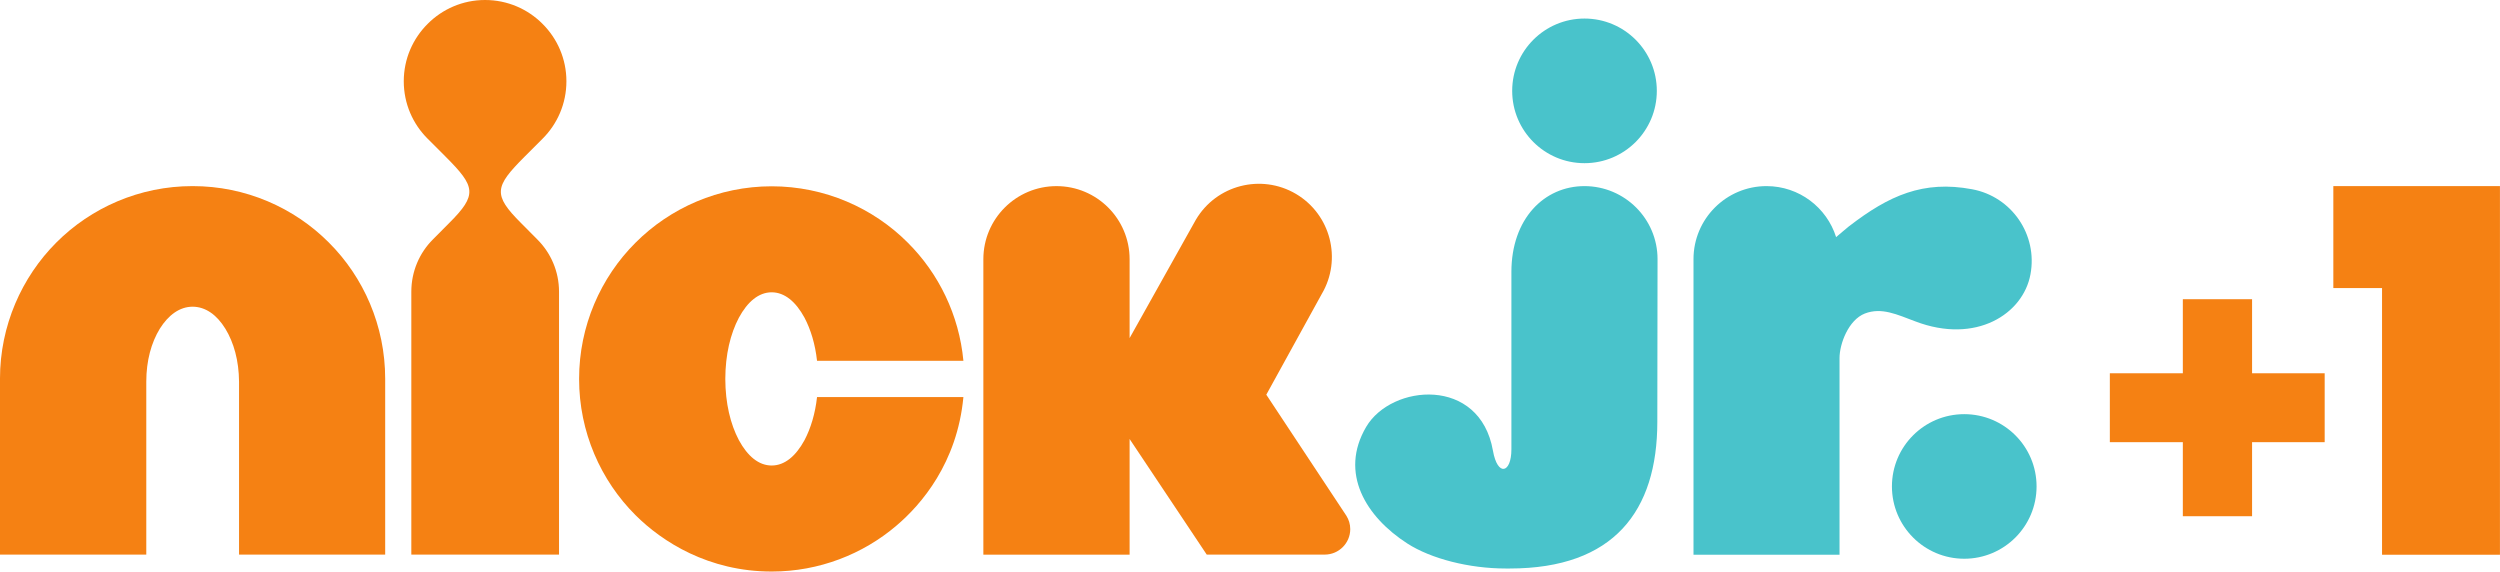
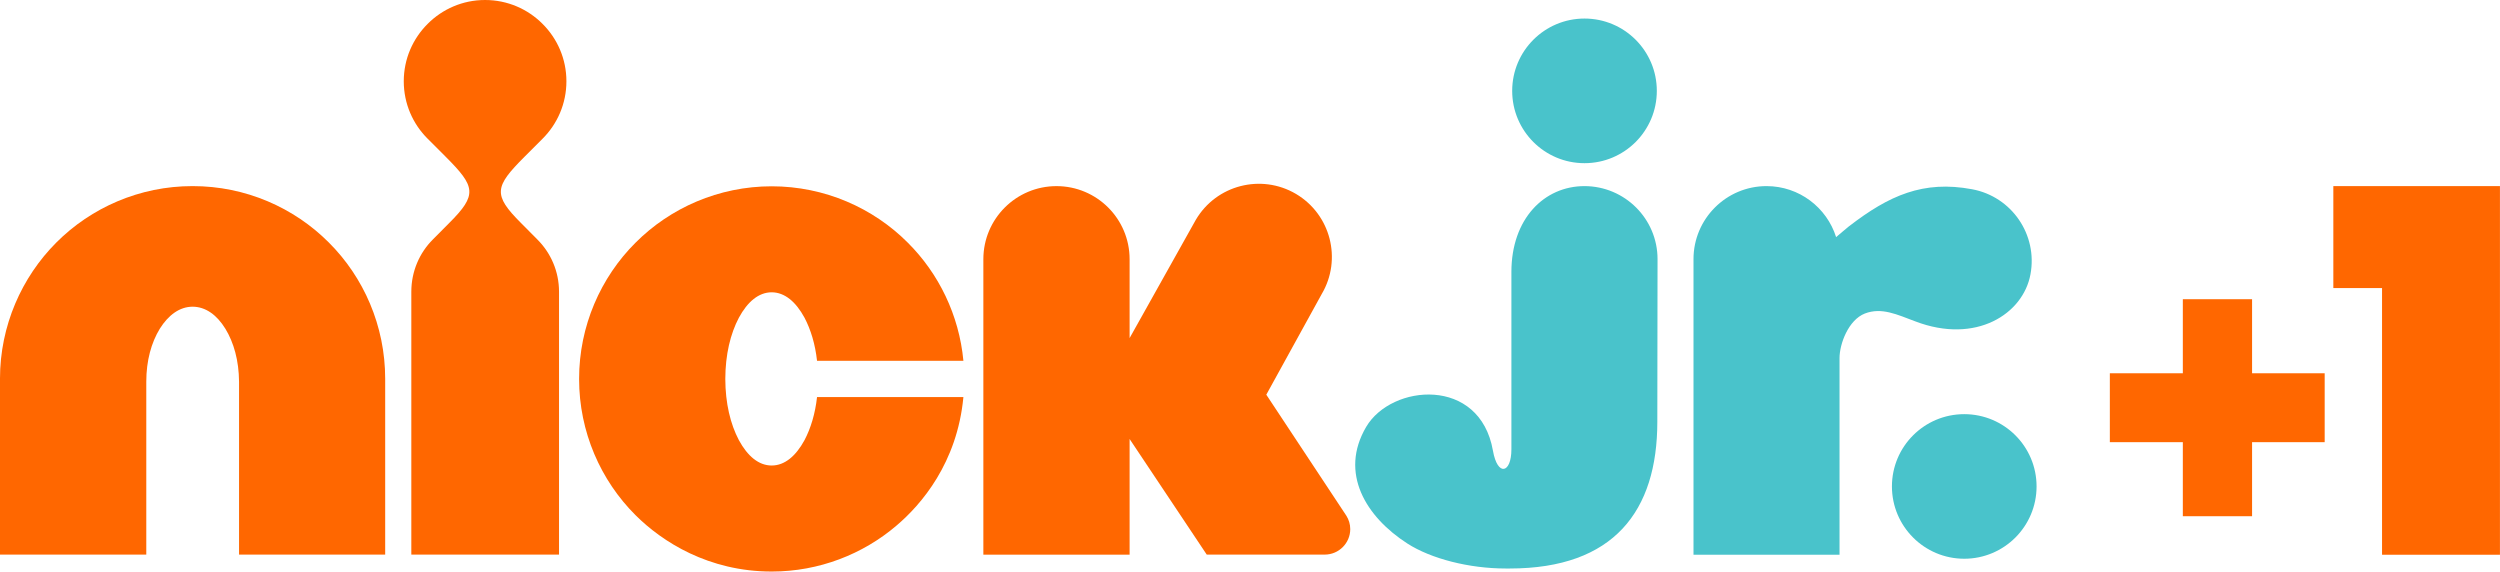
<svg xmlns="http://www.w3.org/2000/svg" width="600" height="137.17" version="1.1" viewBox="0 0 158.75 36.293">
  <path d="m105.24 26.784c0 5.658-2.753 9.316-9.373 9.316h-0.255c-2.312 0-4.734-0.615-6.247-1.588-2.625-1.69-4.34-4.471-2.611-7.408 1.605-2.721 7.217-3.221 8.048 1.516 0.291 1.659 1.172 1.442 1.172-0.088v-11.273c4e-3 -3.367 2.081-5.441 4.642-5.441 2.56 4e-3 4.638 2.078 4.638 4.638zm-4.624-16.422c2.536 0 4.592-2.056 4.592-4.592s-2.056-4.592-4.592-4.592-4.592 2.056-4.592 4.592 2.056 4.592 4.592 4.592" fill="#49c3cb" />
  <path d="m116.81 35.226v-12.487c0-0.902 0.565-2.422 1.609-2.831 1.065-0.408 2.038 0.064 3.207 0.501 3.85 1.467 6.847-0.472 7.309-2.99 0.469-2.518-1.193-4.937-3.711-5.402-3.094-0.579-5.271 0.394-7.8 2.344 0 0-3e-3 0-7e-3 3e-3 -0.177 0.139-0.653 0.551-0.824 0.693-0.593-1.879-2.347-3.239-4.418-3.239-2.56 0-4.638 2.078-4.638 4.638v18.77z" fill="#49c3cb" />
  <path d="m124.73 35.48c2.535 0 4.592-2.057 4.592-4.592 0-2.536-2.056-4.589-4.592-4.589-2.536 0-4.592 2.053-4.592 4.589 0 2.535 2.056 4.592 4.592 4.592" fill="#49c3cb" />
-   <path d="m12.229 11.818c-3.36-4e-3 -6.45 1.374-8.65 3.58-2.2 2.202-3.58 5.288-3.58 8.652v11.169h9.29v-10.981c0-1.336 0.32-2.483 0.86-3.367 0.55-0.874 1.26-1.392 2.08-1.396 0.83 4e-3 1.54 0.522 2.08 1.396 0.54 0.884 0.86 2.031 0.87 3.367v10.981h9.28v-11.169c0-3.364-1.37-6.45-3.58-8.652-2.2-2.206-5.28-3.584-8.65-3.58" fill="#f58113" />
-   <path d="m34.449 8.812c0.939-0.934 1.518-2.224 1.518-3.651 0-1.425-0.579-2.714-1.518-3.648-0.93-0.934-2.22-1.513-3.65-1.513-1.42 0-2.71 0.579-3.64 1.513-0.94 0.934-1.52 2.223-1.52 3.648 0 1.427 0.58 2.717 1.52 3.651l1.14 1.14c1.9 1.903 2.03 2.408 0.22 4.215l-1.03 1.037c-0.85 0.849-1.37 2.025-1.37 3.321v16.692h9.379v-16.692c0-1.296-0.526-2.472-1.379-3.321l-1.03-1.037c-1.81-1.807-1.68-2.312 0.22-4.215z" fill="#f58113" />
-   <path d="m51.086 27.951c-0.55 1.009-1.257 1.609-2.085 1.609-0.827 0-1.534-0.6-2.081-1.609-0.54-1.023-0.859-2.344-0.863-3.889 4e-3 -1.545 0.323-2.866 0.863-3.889 0.547-1.012 1.254-1.609 2.081-1.612 0.828 3e-3 1.535 0.6 2.085 1.612 0.398 0.757 0.679 1.68 0.796 2.738h9.294c-0.273-2.912-1.573-5.551-3.527-7.497-2.198-2.209-5.284-3.584-8.648-3.584-3.359 0-6.449 1.375-8.648 3.584-2.205 2.198-3.583 5.285-3.58 8.648-3e-3 3.363 1.375 6.45 3.58 8.648 1.695 1.694 4.642 3.583 8.652 3.583 3.008 0 5.796-1.104 7.923-2.919 1.556-1.318 3.854-3.963 4.248-8.161h-9.294c-0.117 1.054-0.398 1.981-0.796 2.738" fill="#f58113" />
-   <path d="m85.741 33.597c0-0.312-0.092-0.6-0.245-0.845l-5.086-7.689 3.52-6.393c1.303-2.205 0.568-5.054-1.637-6.357-2.21-1.3-5.058-0.565-6.358 1.644l-4.205 7.512v-5.008c0-2.564-2.077-4.642-4.642-4.642-2.564 0-4.645 2.078-4.645 4.642v18.759h9.287v-7.344l4.898 7.341h7.497c0.892-4e-3 1.616-0.728 1.616-1.62" fill="#f58113" />
-   <path d="m138.61 32.78v-4.702h-4.635v-4.375h4.635v-4.703h4.397v4.703h4.61v4.375h-4.61v4.702z" fill="#f58113" />
-   <path d="m151.26 35.226v-16.934h-3.093v-6.474h10.58v23.408z" fill="#f58113" />
+   <path d="m12.229 11.818c-3.36-4e-3 -6.45 1.374-8.65 3.58-2.2 2.202-3.58 5.288-3.58 8.652v11.169h9.29v-10.981c0-1.336 0.32-2.483 0.86-3.367 0.55-0.874 1.26-1.392 2.08-1.396 0.83 4e-3 1.54 0.522 2.08 1.396 0.54 0.884 0.86 2.031 0.87 3.367v10.981h9.28v-11.169c0-3.364-1.37-6.45-3.58-8.652-2.2-2.206-5.28-3.584-8.65-3.58" fill="#ff6700" />
+   <path d="m34.449 8.812c0.939-0.934 1.518-2.224 1.518-3.651 0-1.425-0.579-2.714-1.518-3.648-0.93-0.934-2.22-1.513-3.65-1.513-1.42 0-2.71 0.579-3.64 1.513-0.94 0.934-1.52 2.223-1.52 3.648 0 1.427 0.58 2.717 1.52 3.651l1.14 1.14c1.9 1.903 2.03 2.408 0.22 4.215l-1.03 1.037c-0.85 0.849-1.37 2.025-1.37 3.321v16.692h9.379v-16.692c0-1.296-0.526-2.472-1.379-3.321l-1.03-1.037c-1.81-1.807-1.68-2.312 0.22-4.215z" fill="#ff6700" />
+   <path d="m51.086 27.951c-0.55 1.009-1.257 1.609-2.085 1.609-0.827 0-1.534-0.6-2.081-1.609-0.54-1.023-0.859-2.344-0.863-3.889 4e-3 -1.545 0.323-2.866 0.863-3.889 0.547-1.012 1.254-1.609 2.081-1.612 0.828 3e-3 1.535 0.6 2.085 1.612 0.398 0.757 0.679 1.68 0.796 2.738h9.294c-0.273-2.912-1.573-5.551-3.527-7.497-2.198-2.209-5.284-3.584-8.648-3.584-3.359 0-6.449 1.375-8.648 3.584-2.205 2.198-3.583 5.285-3.58 8.648-3e-3 3.363 1.375 6.45 3.58 8.648 1.695 1.694 4.642 3.583 8.652 3.583 3.008 0 5.796-1.104 7.923-2.919 1.556-1.318 3.854-3.963 4.248-8.161h-9.294c-0.117 1.054-0.398 1.981-0.796 2.738" fill="#ff6700" />
+   <path d="m85.741 33.597c0-0.312-0.092-0.6-0.245-0.845l-5.086-7.689 3.52-6.393c1.303-2.205 0.568-5.054-1.637-6.357-2.21-1.3-5.058-0.565-6.358 1.644l-4.205 7.512v-5.008c0-2.564-2.077-4.642-4.642-4.642-2.564 0-4.645 2.078-4.645 4.642v18.759h9.287v-7.344l4.898 7.341h7.497c0.892-4e-3 1.616-0.728 1.616-1.62" fill="#ff6700" />
+   <path d="m138.61 32.78v-4.702h-4.635v-4.375h4.635v-4.703h4.397v4.703h4.61v4.375h-4.61v4.702z" fill="#ff6700" />
+   <path d="m151.26 35.226v-16.934h-3.093v-6.474h10.58v23.408z" fill="#ff6700" />
</svg>
